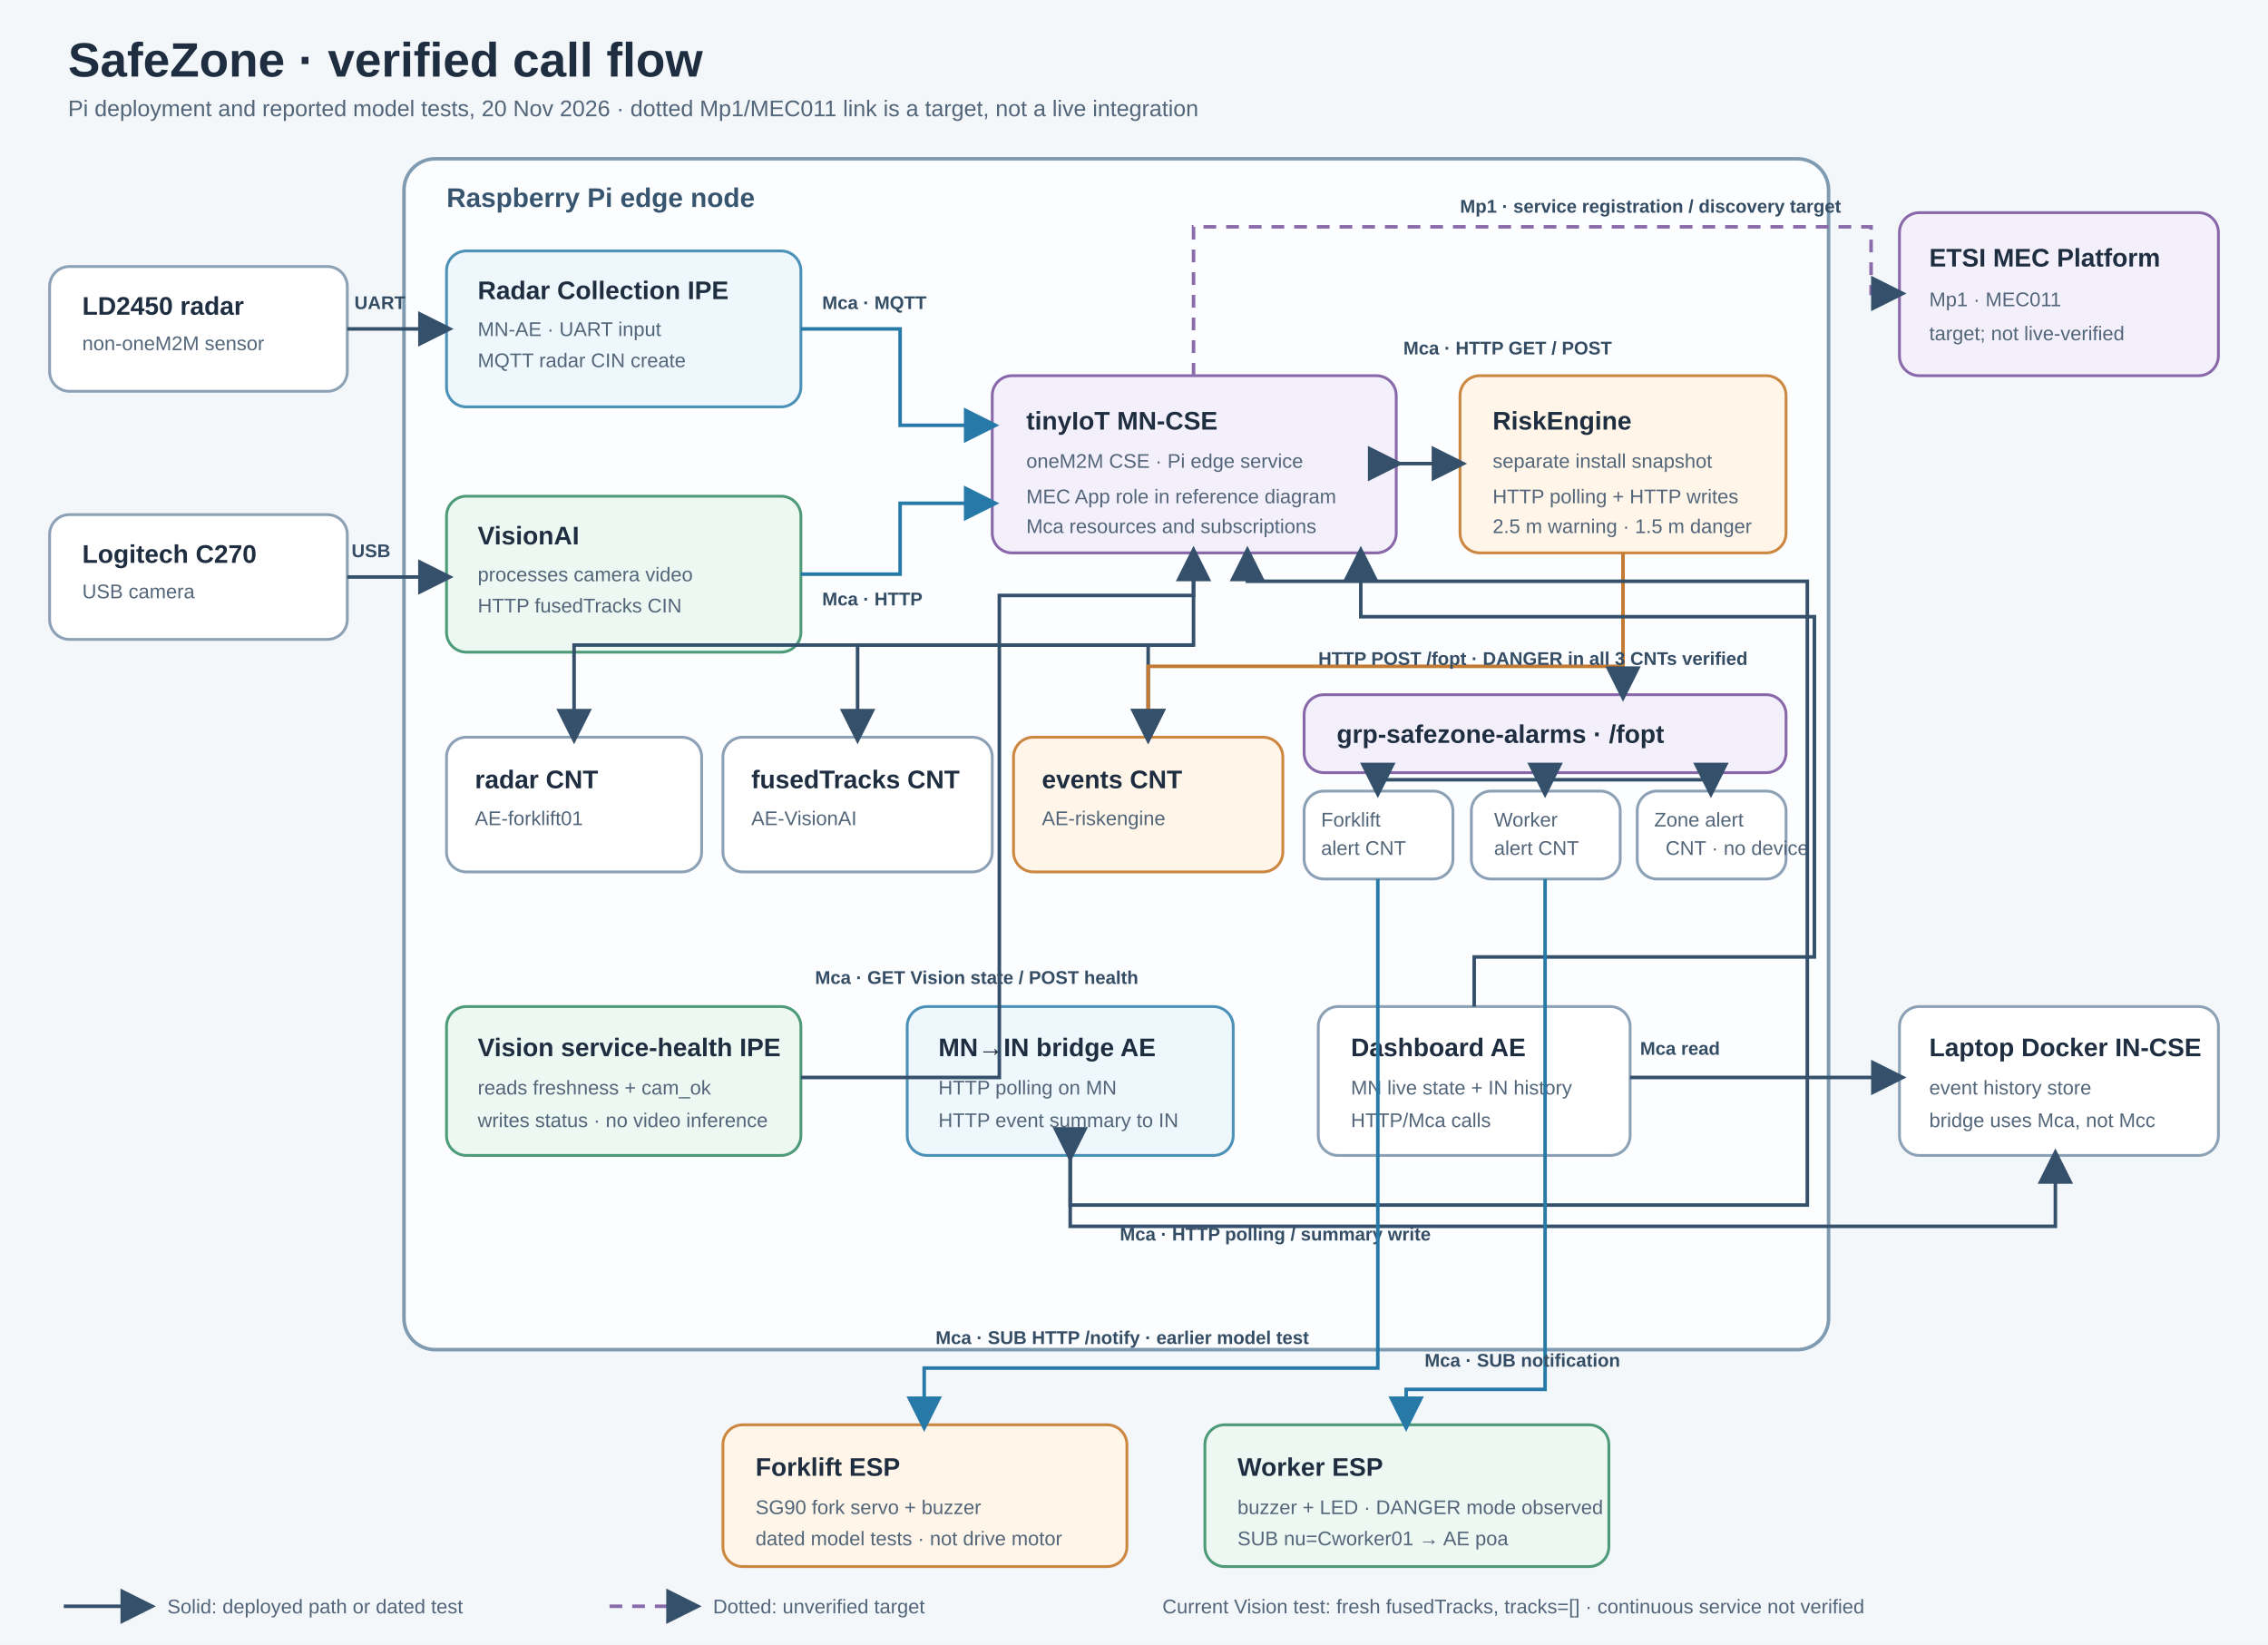
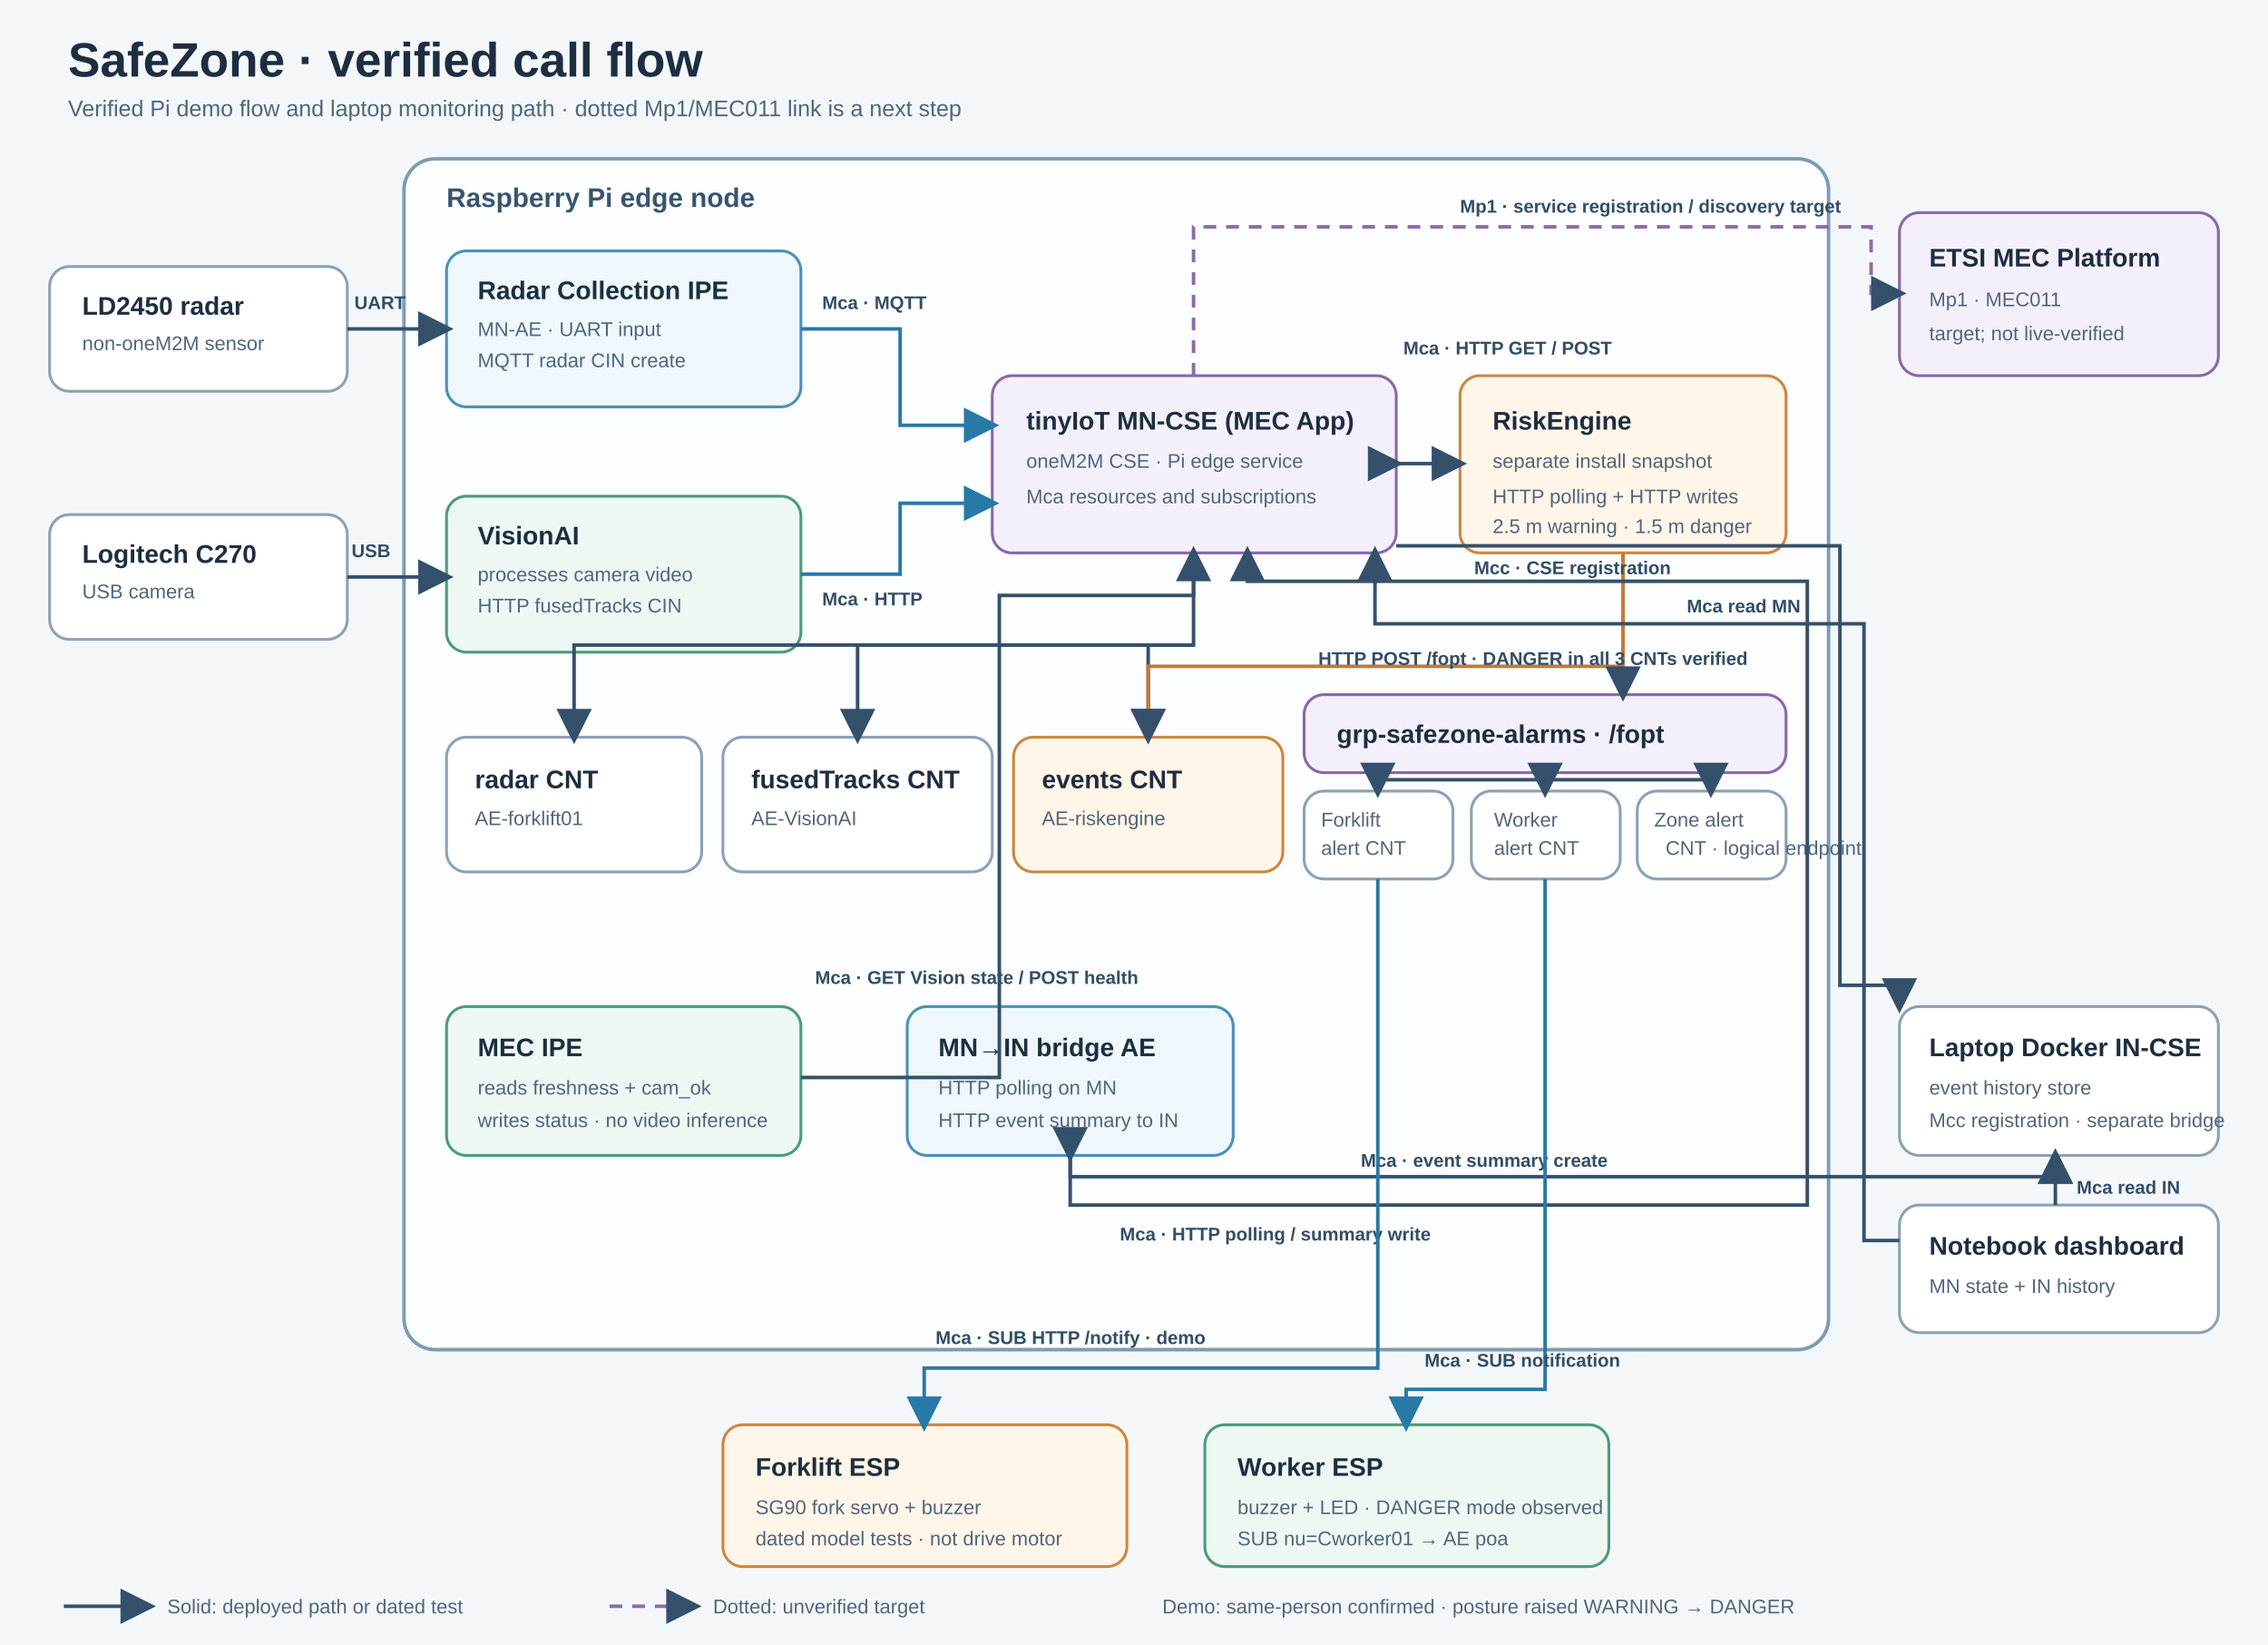
<svg xmlns="http://www.w3.org/2000/svg" viewBox="0 0 1600 1160" role="img" aria-labelledby="title desc">
  <defs>
    <marker id="arrow" markerWidth="10" markerHeight="10" refX="8" refY="5" orient="auto" markerUnits="strokeWidth">
      <path d="M0,0 L10,5 L0,10 z" fill="#35506b" />
    </marker>
    <marker id="arrowBlue" markerWidth="10" markerHeight="10" refX="8" refY="5" orient="auto" markerUnits="strokeWidth">
      <path d="M0,0 L10,5 L0,10 z" fill="#2779a8" />
    </marker>
    <style>
      text { font-family: Arial, Helvetica, sans-serif; fill: #1e2e40; }
      .title { font-size: 34px; font-weight: 700; }
      .subtitle { font-size: 16px; fill: #526579; }
      .box { fill: #ffffff; stroke: #8ca1b5; stroke-width: 2; rx: 14; }
      .boxBlue { fill: #eef7fc; stroke: #4c91b7; stroke-width: 2; rx: 14; }
      .boxGreen { fill: #eef8f3; stroke: #4d9b78; stroke-width: 2; rx: 14; }
      .boxOrange { fill: #fff5e9; stroke: #cc8741; stroke-width: 2; rx: 14; }
      .boxPurple { fill: #f4f0fb; stroke: #8868aa; stroke-width: 2; rx: 14; }
      .nodeTitle { font-size: 18px; font-weight: 700; }
      .nodeText { font-size: 14px; fill: #526579; }
      .label { font-size: 13px; font-weight: 600; fill: #344d64; }
      .pi { fill: #fbfdff; stroke: #7e9bb2; stroke-width: 2.5; rx: 22; }
      .piTitle { font-size: 19px; font-weight: 700; fill: #38556f; }
      .edge { fill: none; stroke: #35506b; stroke-width: 2.5; marker-end: url(#arrow); }
      .edgeBi { fill: none; stroke: #35506b; stroke-width: 2.5; marker-start: url(#arrow); marker-end: url(#arrow); }
      .edgeBlue { fill: none; stroke: #2779a8; stroke-width: 2.5; marker-end: url(#arrowBlue); }
      .edgeOrange { fill: none; stroke: #c47a32; stroke-width: 2.5; marker-end: url(#arrow); }
      .target { fill: none; stroke: #8b6cab; stroke-width: 2.5; stroke-dasharray: 9 7; marker-end: url(#arrow); }
      .divider { stroke: #dce5ed; stroke-width: 1.5; }
    </style>
  </defs>
  <rect width="1600" height="1160" fill="#f4f7fa" />
  <text x="48" y="54" class="title">SafeZone · verified call flow</text>
-   <text x="48" y="82" class="subtitle">Pi deployment and reported model tests, 20 Nov 2026 · dotted Mp1/MEC011 link is a target, not a live integration</text>
+   <text x="48" y="82" class="subtitle">Verified Pi demo flow and laptop monitoring path · dotted Mp1/MEC011 link is a next step</text>
  <rect x="285" y="112" width="1005" height="840" class="pi" />
  <text x="315" y="146" class="piTitle">Raspberry Pi edge node</text>
  <rect x="35" y="188" width="210" height="88" class="box" />
  <text x="58" y="222" class="nodeTitle">LD2450 radar</text>
  <text x="58" y="247" class="nodeText">non-oneM2M sensor</text>
  <rect x="35" y="363" width="210" height="88" class="box" />
  <text x="58" y="397" class="nodeTitle">Logitech C270</text>
  <text x="58" y="422" class="nodeText">USB camera</text>
  <rect x="315" y="177" width="250" height="110" class="boxBlue" />
  <text x="337" y="211" class="nodeTitle">Radar Collection IPE</text>
  <text x="337" y="237" class="nodeText">MN-AE · UART input</text>
  <text x="337" y="259" class="nodeText">MQTT radar CIN create</text>
  <rect x="315" y="350" width="250" height="110" class="boxGreen" />
  <text x="337" y="384" class="nodeTitle">VisionAI</text>
  <text x="337" y="410" class="nodeText">processes camera video</text>
  <text x="337" y="432" class="nodeText">HTTP fusedTracks CIN</text>
  <rect x="700" y="265" width="285" height="125" class="boxPurple" />
-   <text x="724" y="303" class="nodeTitle">tinyIoT MN-CSE</text>
+   <text x="724" y="303" class="nodeTitle">tinyIoT MN-CSE (MEC App)</text>
  <text x="724" y="330" class="nodeText">oneM2M CSE · Pi edge service</text>
-   <text x="724" y="355" class="nodeText">MEC App role in reference diagram</text>
-   <text x="724" y="376" class="nodeText">Mca resources and subscriptions</text>
+   <text x="724" y="355" class="nodeText">Mca resources and subscriptions</text>
  <rect x="1030" y="265" width="230" height="125" class="boxOrange" />
  <text x="1053" y="303" class="nodeTitle">RiskEngine</text>
  <text x="1053" y="330" class="nodeText">separate install snapshot</text>
  <text x="1053" y="355" class="nodeText">HTTP polling + HTTP writes</text>
  <text x="1053" y="376" class="nodeText">2.5 m warning · 1.5 m danger</text>
  <rect x="315" y="520" width="180" height="95" class="box" />
  <text x="335" y="556" class="nodeTitle">radar CNT</text>
  <text x="335" y="582" class="nodeText">AE-forklift01</text>
  <rect x="510" y="520" width="190" height="95" class="box" />
  <text x="530" y="556" class="nodeTitle">fusedTracks CNT</text>
  <text x="530" y="582" class="nodeText">AE-VisionAI</text>
  <rect x="715" y="520" width="190" height="95" class="boxOrange" />
  <text x="735" y="556" class="nodeTitle">events CNT</text>
  <text x="735" y="582" class="nodeText">AE-riskengine</text>
  <rect x="920" y="490" width="340" height="55" class="boxPurple" />
  <text x="943" y="524" class="nodeTitle">grp-safezone-alarms · /fopt</text>
  <rect x="920" y="558" width="105" height="62" class="box" />
  <text x="932" y="583" class="nodeText">Forklift</text>
  <text x="932" y="603" class="nodeText">alert CNT</text>
  <rect x="1038" y="558" width="105" height="62" class="box" />
  <text x="1054" y="583" class="nodeText">Worker</text>
  <text x="1054" y="603" class="nodeText">alert CNT</text>
  <rect x="1155" y="558" width="105" height="62" class="box" />
  <text x="1167" y="583" class="nodeText">Zone alert</text>
-   <text x="1175" y="603" class="nodeText">CNT · no device</text>
+   <text x="1175" y="603" class="nodeText">CNT · logical endpoint</text>
  <path d="M245 232 H315" class="edge" />
  <text x="250" y="218" class="label">UART</text>
  <path d="M245 407 H315" class="edge" />
  <text x="248" y="393" class="label">USB</text>
  <path d="M565 232 H635 V300 H700" class="edgeBlue" />
  <text x="580" y="218" class="label">Mca · MQTT</text>
  <path d="M565 405 H635 V355 H700" class="edgeBlue" />
  <text x="580" y="427" class="label">Mca · HTTP</text>
  <path d="M985 327 H1030" class="edgeBi" />
  <text x="990" y="250" class="label">Mca · HTTP GET / POST</text>
  <path d="M842 390 V455 H405 V520" class="edge" />
  <path d="M842 455 H605 V520" class="edge" />
  <path d="M842 455 H810 V520" class="edge" />
  <path d="M1145 390 V470 H810 V520" class="edgeOrange" />
  <path d="M1145 390 V490" class="edgeOrange" />
  <path d="M1090 545 V550 H972 V558" class="edge" />
  <path d="M1090 550 V558" class="edge" />
  <path d="M1090 550 H1207 V558" class="edge" />
  <text x="930" y="469" class="label">HTTP POST /fopt · DANGER in all 3 CNTs verified</text>
  <rect x="315" y="710" width="250" height="105" class="boxGreen" />
-   <text x="337" y="745" class="nodeTitle">Vision service-health IPE</text>
+   <text x="337" y="745" class="nodeTitle">MEC IPE</text>
  <text x="337" y="772" class="nodeText">reads freshness + cam_ok</text>
  <text x="337" y="795" class="nodeText">writes status · no video inference</text>
  <rect x="640" y="710" width="230" height="105" class="boxBlue" />
  <text x="662" y="745" class="nodeTitle">MN→IN bridge AE</text>
  <text x="662" y="772" class="nodeText">HTTP polling on MN</text>
  <text x="662" y="795" class="nodeText">HTTP event summary to IN</text>
-   <rect x="930" y="710" width="220" height="105" class="box" />
-   <text x="953" y="745" class="nodeTitle">Dashboard AE</text>
-   <text x="953" y="772" class="nodeText">MN live state + IN history</text>
-   <text x="953" y="795" class="nodeText">HTTP/Mca calls</text>
  <rect x="1340" y="710" width="225" height="105" class="box" />
  <text x="1361" y="745" class="nodeTitle">Laptop Docker IN-CSE</text>
  <text x="1361" y="772" class="nodeText">event history store</text>
-   <text x="1361" y="795" class="nodeText">bridge uses Mca, not Mcc</text>
+   <text x="1361" y="795" class="nodeText">Mcc registration · separate bridge</text>
+   <rect x="1340" y="850" width="225" height="90" class="box" />
+   <text x="1361" y="885" class="nodeTitle">Notebook dashboard</text>
+   <text x="1361" y="912" class="nodeText">MN state + IN history</text>
  <rect x="1340" y="150" width="225" height="115" class="boxPurple" />
  <text x="1361" y="188" class="nodeTitle">ETSI MEC Platform</text>
  <text x="1361" y="216" class="nodeText">Mp1 · MEC011</text>
  <text x="1361" y="240" class="nodeText">target; not live-verified</text>
  <path d="M565 760 H705 V420 H842 V390" class="edge" />
  <text x="575" y="694" class="label">Mca · GET Vision state / POST health</text>
  <path d="M755 815 V850 H1275 V410 H880 V390" class="edgeBi" />
  <text x="790" y="875" class="label">Mca · HTTP polling / summary write</text>
-   <path d="M755 815 V865 H1450 V815" class="edge" />
-   <path d="M1040 710 V675 H1280 V435 H960 V390" class="edge" />
-   <path d="M1150 760 H1340" class="edge" />
-   <text x="1157" y="744" class="label">Mca read</text>
+   <path d="M755 815 V830 H1450 V815" class="edge" />
+   <text x="960" y="823" class="label">Mca · event summary create</text>
+   <path d="M985 385 H1298 V695 H1340 V710" class="edge" />
+   <text x="1040" y="405" class="label">Mcc · CSE registration</text>
+   <path d="M1340 875 H1315 V440 H970 V390" class="edge" />
+   <text x="1190" y="432" class="label">Mca read MN</text>
+   <path d="M1450 850 V815" class="edge" />
+   <text x="1465" y="842" class="label">Mca read IN</text>
  <path d="M842 265 V160 H1320 V207 H1340" class="target" />
  <text x="1030" y="150" class="label">Mp1 · service registration / discovery target</text>
  <rect x="510" y="1005" width="285" height="100" class="boxOrange" />
  <text x="533" y="1041" class="nodeTitle">Forklift ESP</text>
  <text x="533" y="1068" class="nodeText">SG90 fork servo + buzzer</text>
  <text x="533" y="1090" class="nodeText">dated model tests · not drive motor</text>
  <rect x="850" y="1005" width="285" height="100" class="boxGreen" />
  <text x="873" y="1041" class="nodeTitle">Worker ESP</text>
  <text x="873" y="1068" class="nodeText">buzzer + LED · DANGER mode observed</text>
  <text x="873" y="1090" class="nodeText">SUB nu=Cworker01 → AE poa</text>
  <path d="M972 620 V965 H652 V1005" class="edgeBlue" />
-   <text x="660" y="948" class="label">Mca · SUB HTTP /notify · earlier model test</text>
+   <text x="660" y="948" class="label">Mca · SUB HTTP /notify · demo</text>
  <path d="M1090 620 V980 H992 V1005" class="edgeBlue" />
  <text x="1005" y="964" class="label">Mca · SUB notification</text>
  <line x1="45" y1="1133" x2="105" y2="1133" class="edge" />
  <text x="118" y="1138" class="nodeText">Solid: deployed path or dated test</text>
  <line x1="430" y1="1133" x2="490" y2="1133" class="target" />
  <text x="503" y="1138" class="nodeText">Dotted: unverified target</text>
-   <text x="820" y="1138" class="nodeText">Current Vision test: fresh fusedTracks, tracks=[] · continuous service not verified</text>
+   <text x="820" y="1138" class="nodeText">Demo: same-person confirmed · posture raised WARNING → DANGER</text>
</svg>
